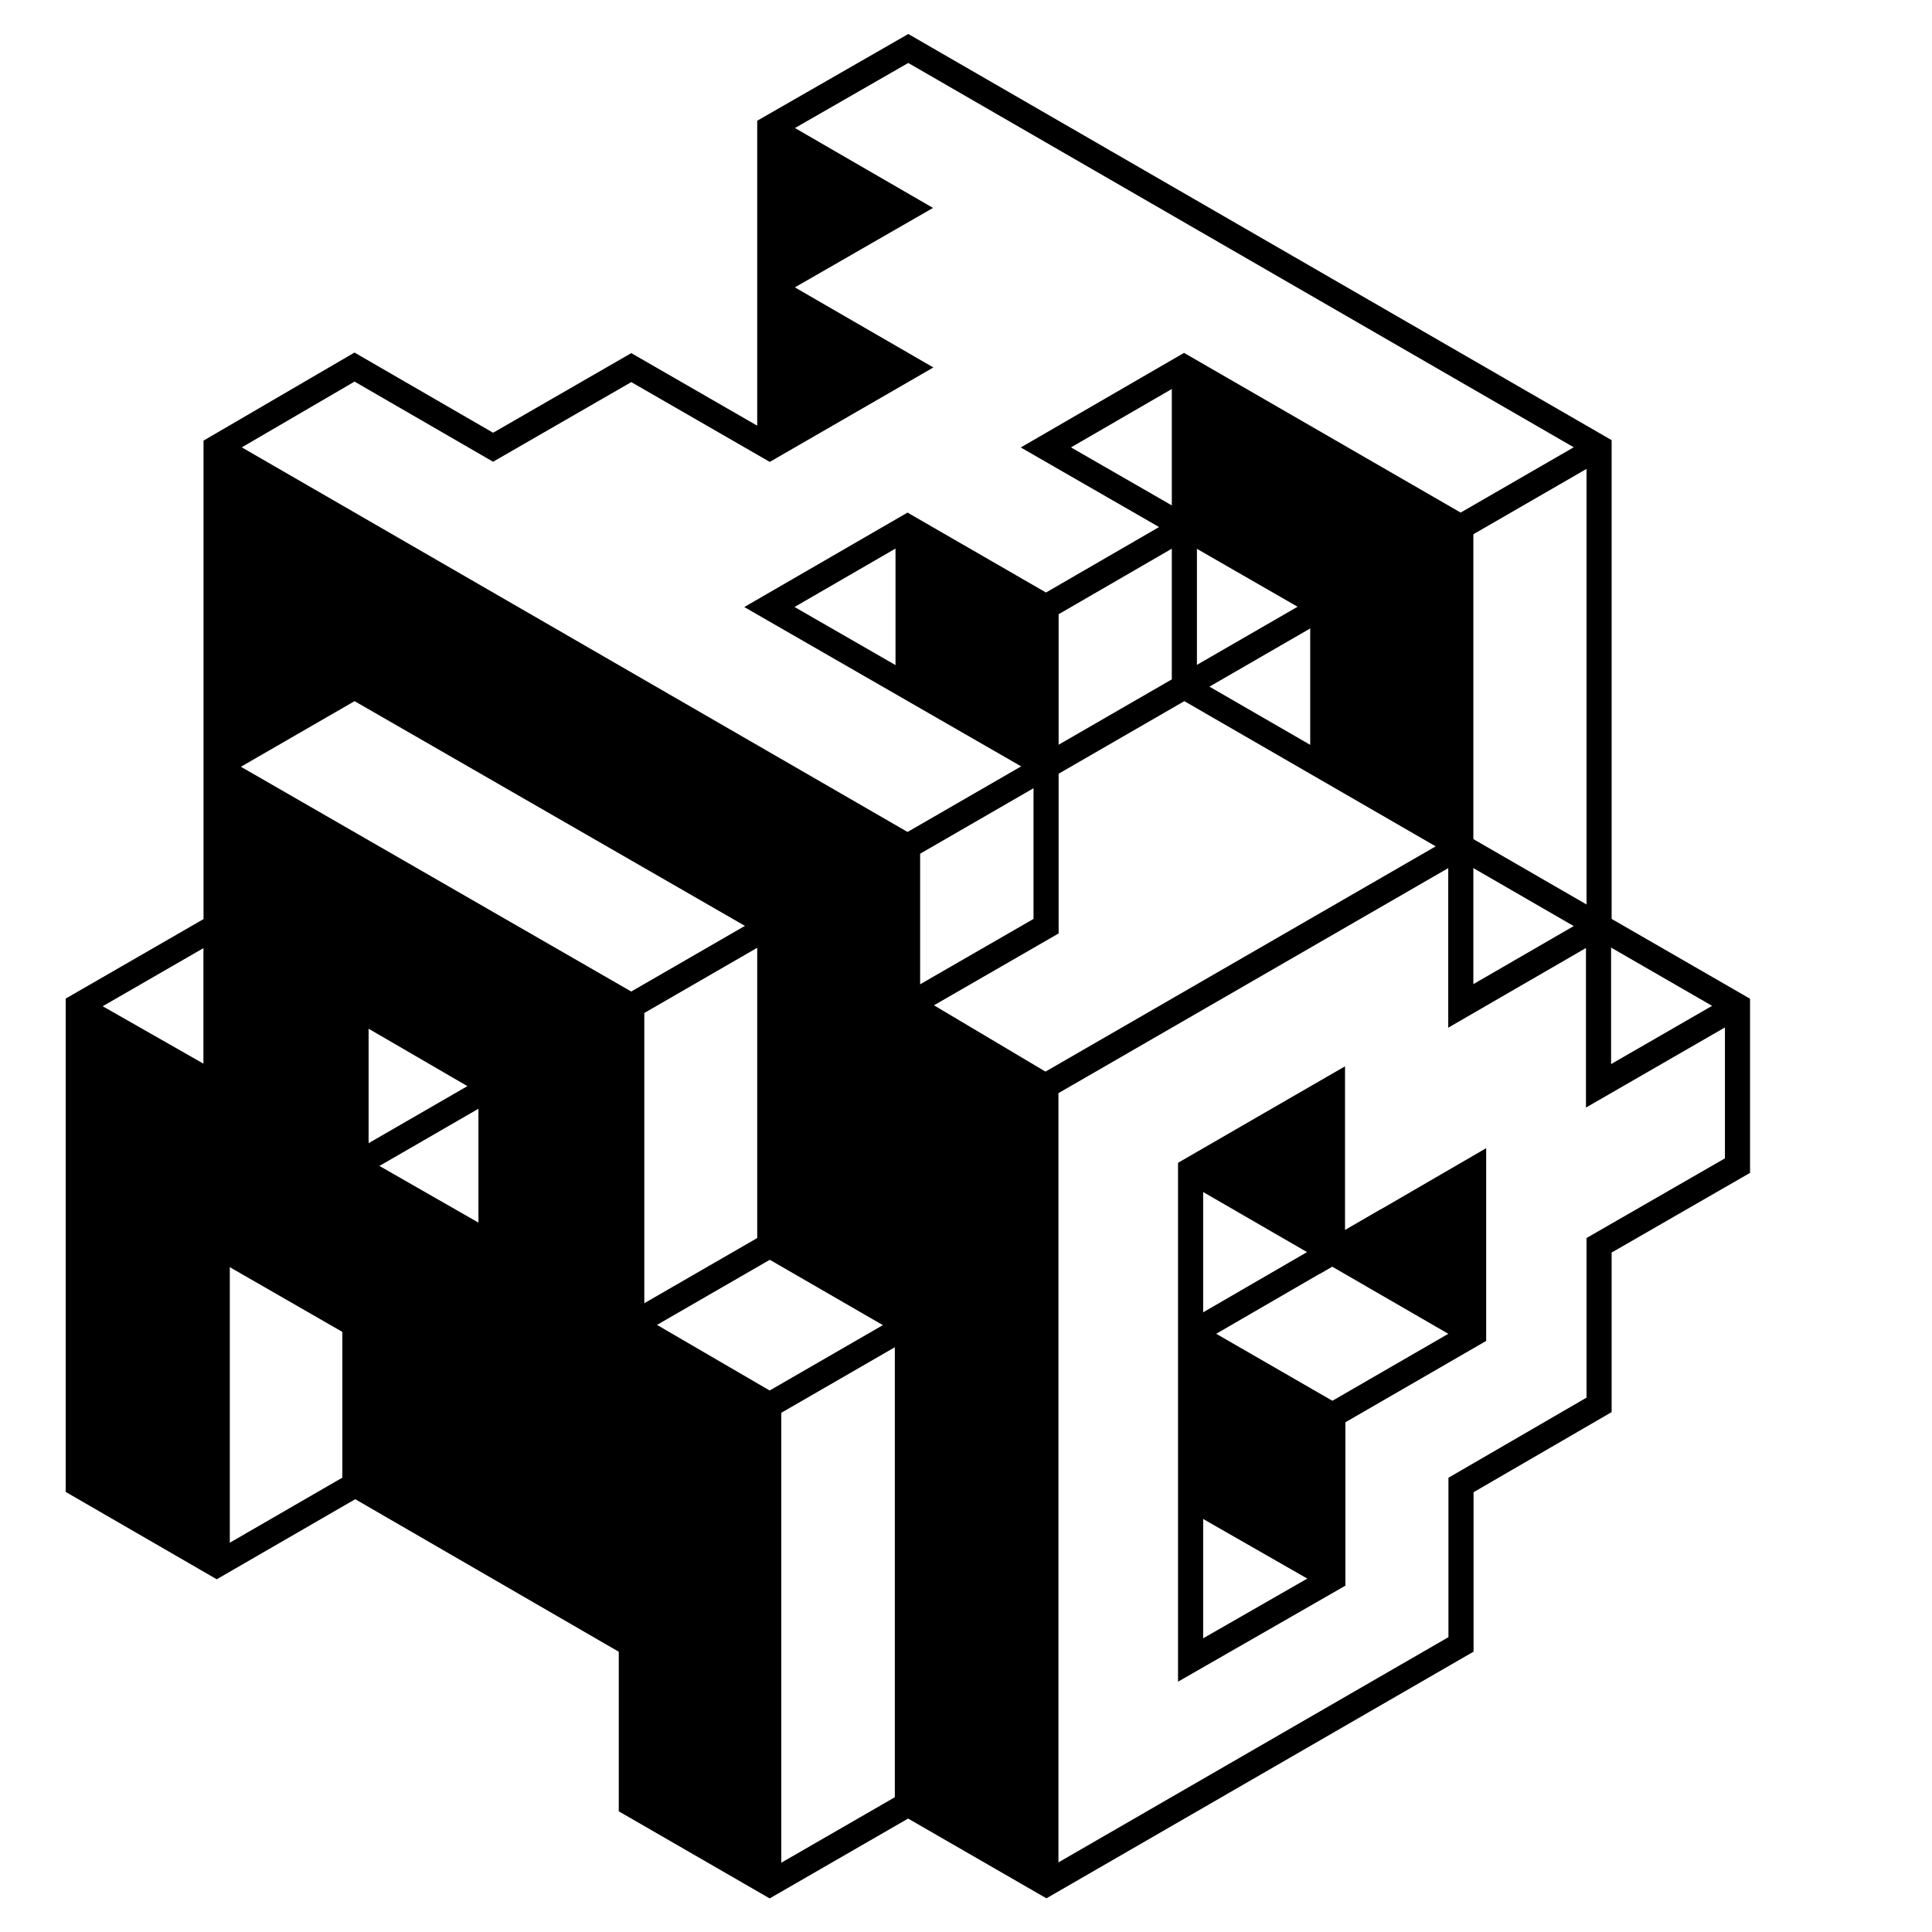
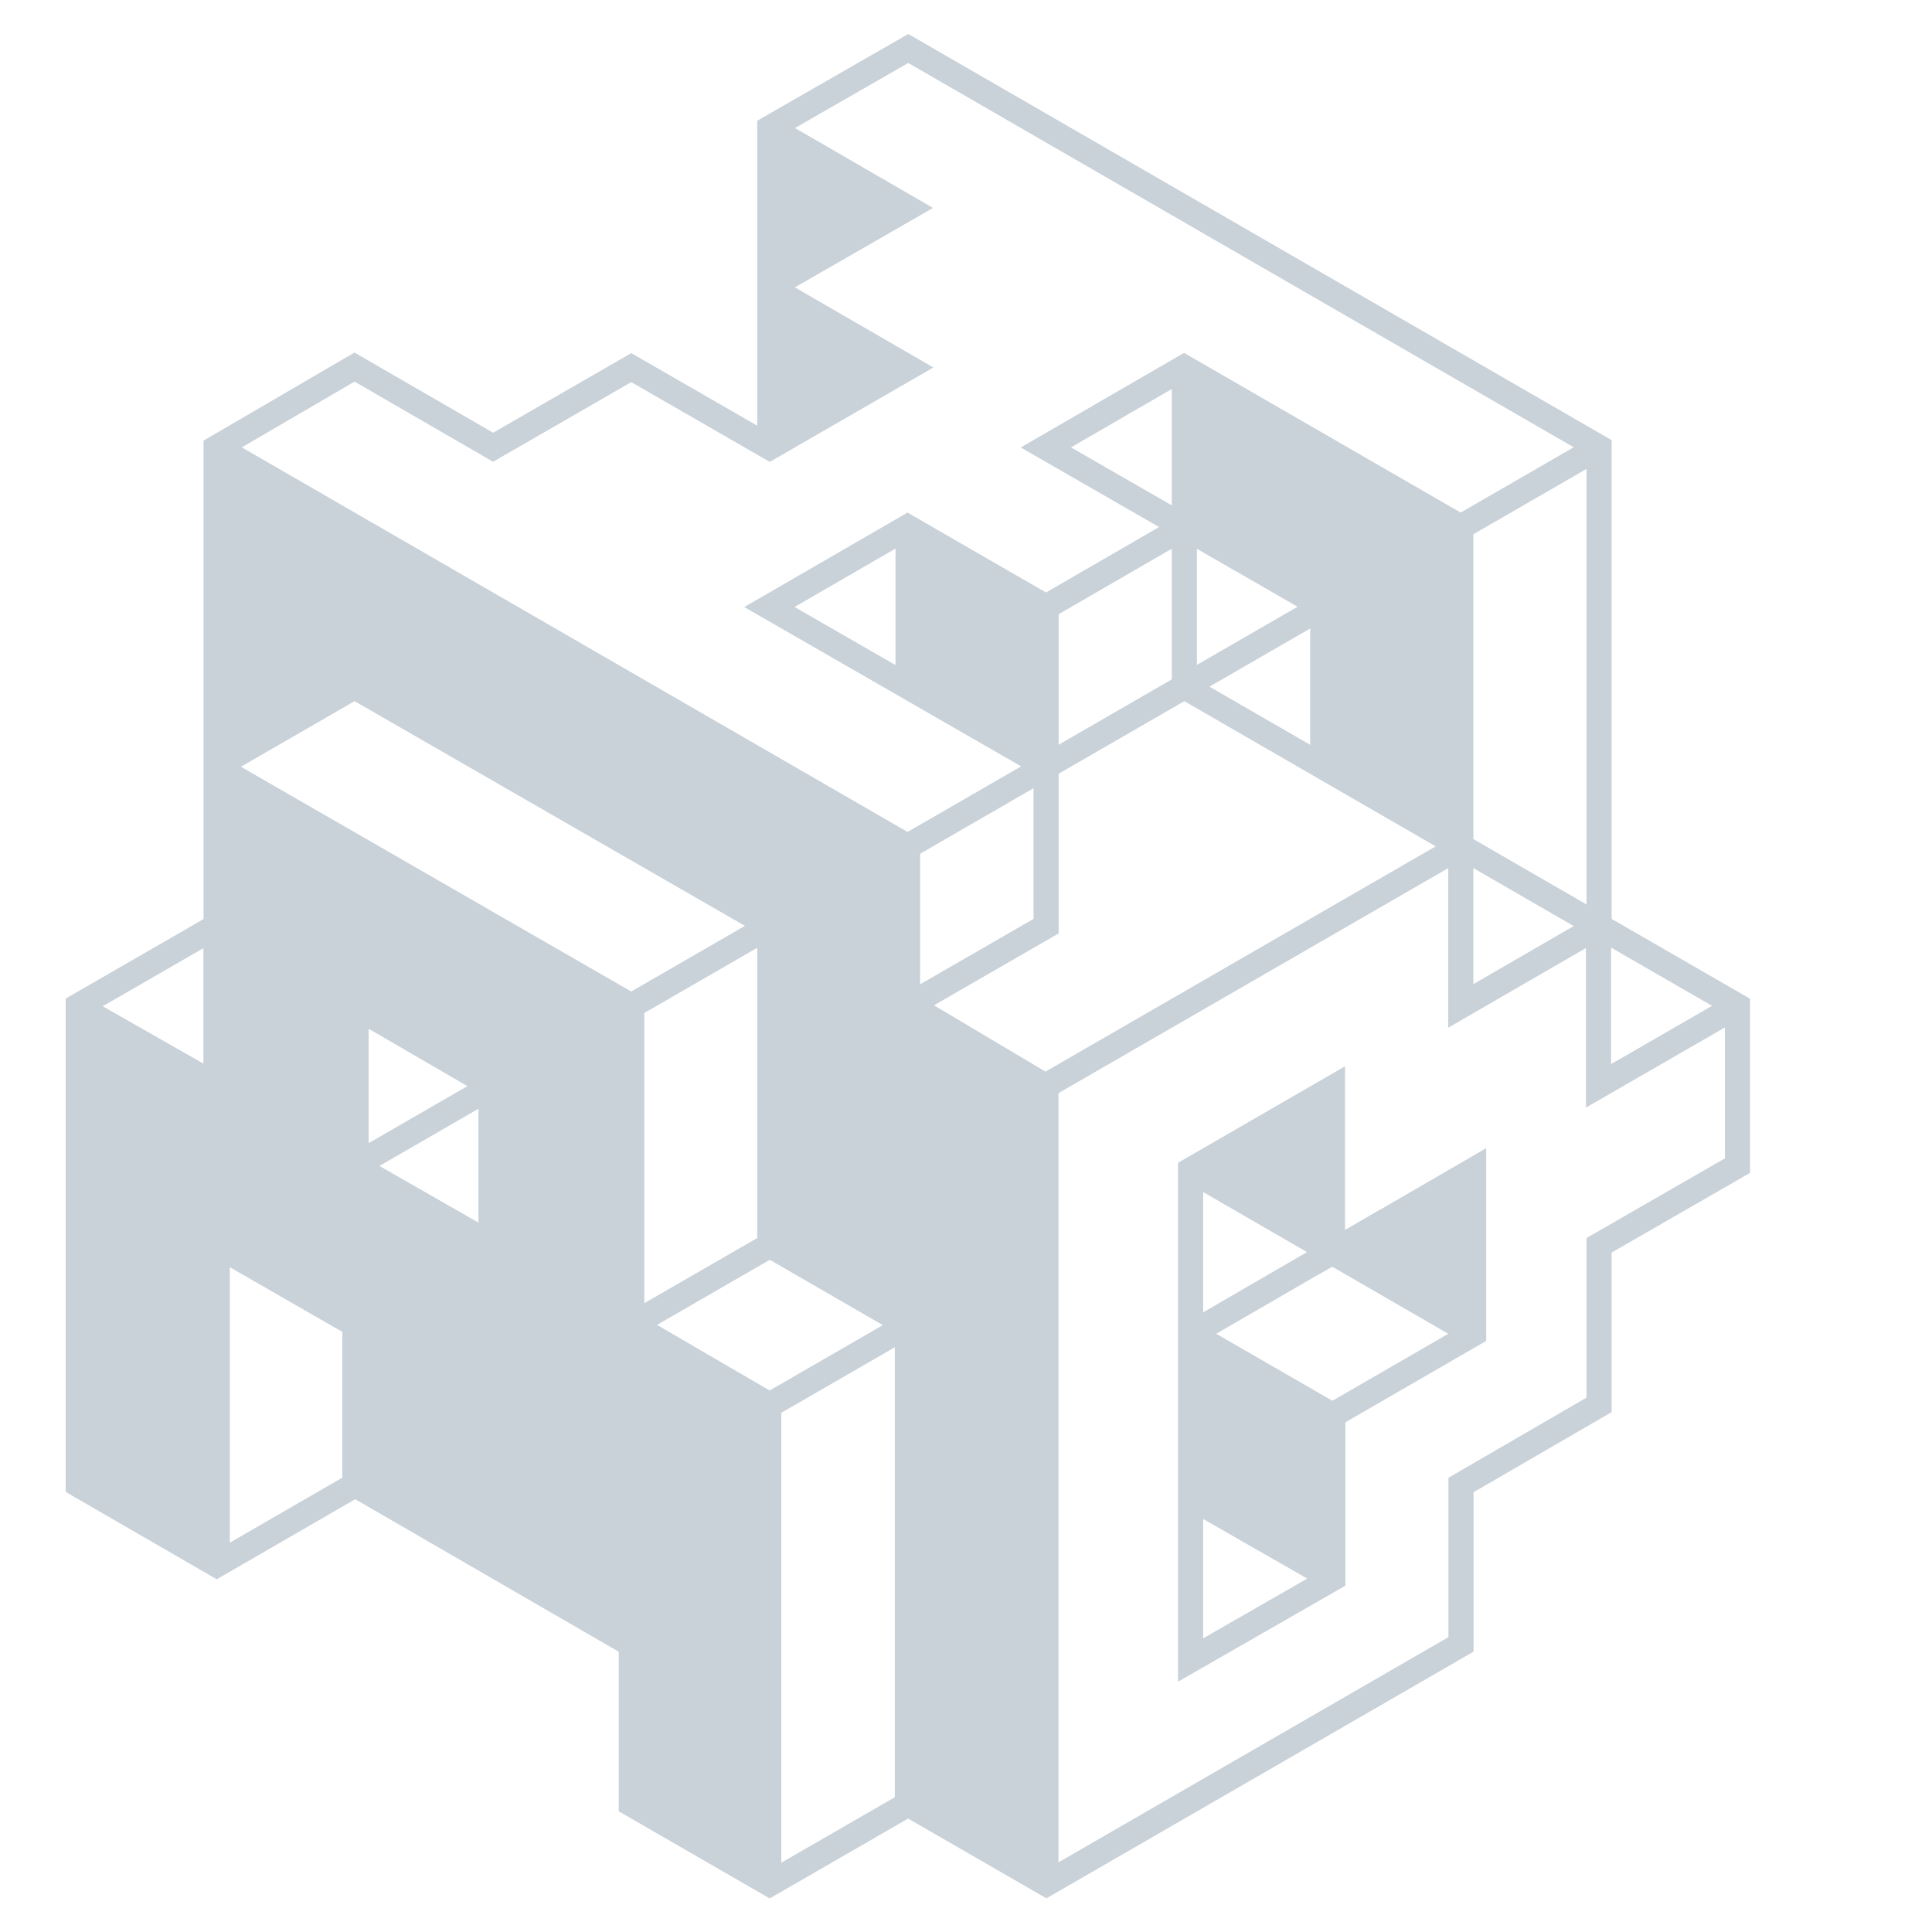
<svg xmlns="http://www.w3.org/2000/svg" width="4.25em" height="4.25em" viewBox="15 0 500 500" fill="none">
  <style>
		.mad-logo__fill {
- 			fill: currentColor;
+ 			fill: #c9d1d9;
		}

		.mad-logo__stroke {
- 			stroke: currentColor;
+ 			stroke: #c9d1d9;
			stroke-width: 6.5px;
		}
	</style>
  <path fill-rule="evenodd" clip-rule="evenodd" d="M214.189 32.999V74.437L250.073 53.764L214.189 32.999ZM393.035 136.423L321.453 95.064V136.423L357.284 157.051V198.463L393.035 218.903V136.423ZM249.846 219.072L71.005 115.902V198.346L70.927 198.301V280.926L35.285 260.592V384.265L70.927 404.82V322.045L107.114 342.794V384.265L178.486 425.462V466.731L214.067 487.366V363.459L178.534 342.794V260.592L71.157 198.435L106.788 177.621L214.517 239.659V322.332L249.624 342.699V466.507L285.666 487.276V281.165L249.846 259.894V219.072ZM142.114 280.926L107.114 260.592V301.895L142.114 322.045V280.926ZM250.021 136.489L285.64 157.093V198.238L250.021 177.761V136.489ZM214.189 115.875V74.437L250.073 95.201L214.189 115.875ZM323.124 302.769L359.947 281.519V323.99L396.646 302.813V345.399L359.823 324.062L359.847 324.048L323.124 302.769ZM323.178 345.128L359.83 366.29V408.508L323.178 387.412V345.128Z" class="mad-logo__fill" />
  <path d="M214.217 74.369L250.061 95.096L214.217 115.788L178.374 95.138L142.615 115.746L106.75 94.998L70.923 115.899V239.738L35.25 260.312V384.231L71.092 404.959L106.935 384.241L178.387 425.597V466.889L214.192 487.557L250.017 466.889L285.813 487.531L393.106 425.57V384.313L428.84 363.579V322.278L464.661 301.658V260.35L428.84 239.691V115.788L250.061 12.546L214.217 33.13V115.275" class="mad-logo__stroke" />
  <path d="M71.223 404.733V322.327L106.846 342.808V384.784" class="mad-logo__stroke" />
  <path d="M35.074 260.449L70.897 280.864V240.099" class="mad-logo__stroke" />
  <path d="M142.069 280.878L107.145 260.585V302.024L142.069 322.019V280.878Z" class="mad-logo__stroke" />
  <path d="M71.133 198.27L106.759 177.705L214.218 239.567V322.277L249.829 342.855V467.26" class="mad-logo__stroke" />
  <path d="M393.174 218.968L178.238 343.05" class="mad-logo__stroke" />
  <path d="M250.089 342.885L213.789 363.843" class="mad-logo__stroke" />
  <path d="M213.949 487.368V363.485L178.496 342.837V260.433L71.133 198.606" class="mad-logo__stroke" />
  <path d="M71.394 115.956L249.879 219.067V259.894L285.676 281.177V486.327" class="mad-logo__stroke" />
  <path d="M107.832 301.086L428.291 116.039" class="mad-logo__stroke" />
  <path d="M214.336 33.181L249.959 53.803L214.659 74.099" class="mad-logo__stroke" />
  <path d="M464.132 260.577L428.698 281.009V239.707L393.055 260.33V136.433L321.432 95.08L285.672 115.793L357.333 157.026V198.37" class="mad-logo__stroke" />
  <path d="M428.391 239.447L321.512 177.705V96.423" class="mad-logo__stroke" />
  <path d="M321.376 136.444L285.704 157.095L249.867 136.411L214.125 157.095L285.231 198.016" class="mad-logo__stroke" />
  <path d="M250.008 136.845V177.154M285.723 156.846V239.692L251.258 259.565" class="mad-logo__stroke" />
  <path d="M323.125 302.805V429.606L359.935 408.488V366.209L396.374 345.153V302.789L359.841 323.996V281.593L323.125 302.805Z" class="mad-logo__stroke" />
  <path d="M323.586 387.767L359.184 408.147" class="mad-logo__stroke" />
  <path d="M323.777 303.24L395.722 344.846" class="mad-logo__stroke" />
  <path d="M323.738 345.463L359.976 366.361" class="mad-logo__stroke" />
  <path d="M323.324 345.153L373.974 315.793" class="mad-logo__stroke" />
</svg>
